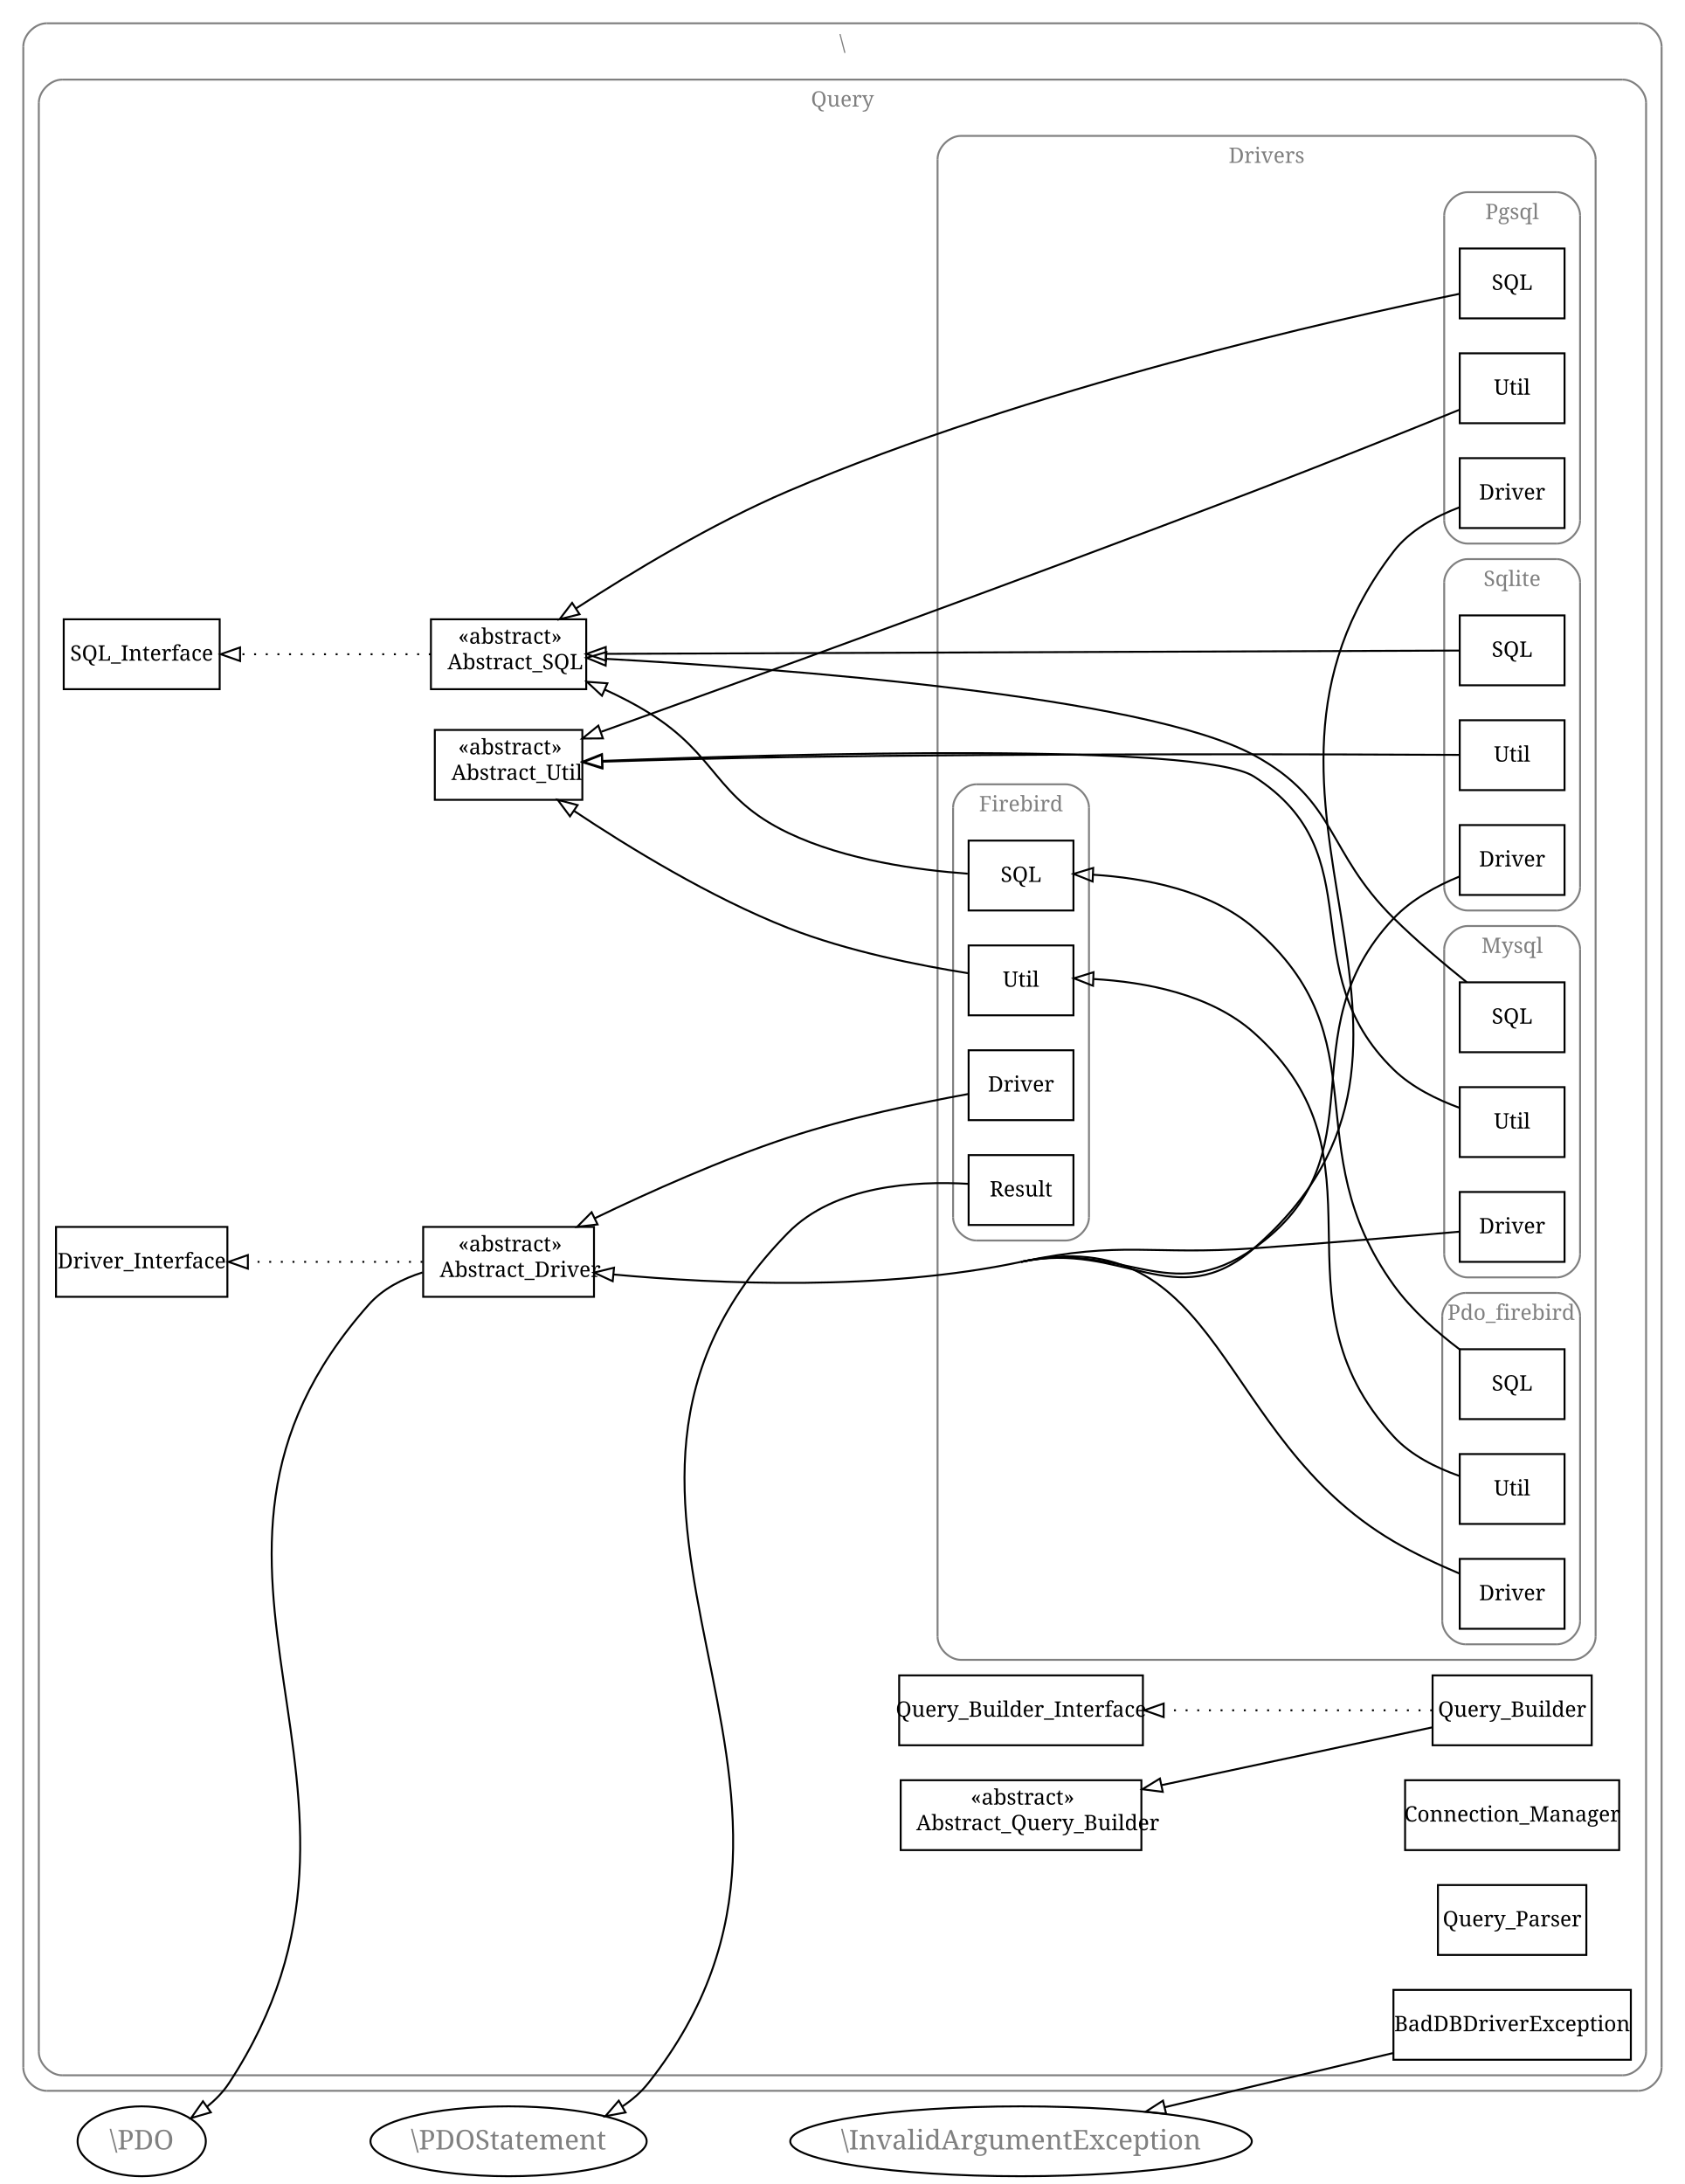
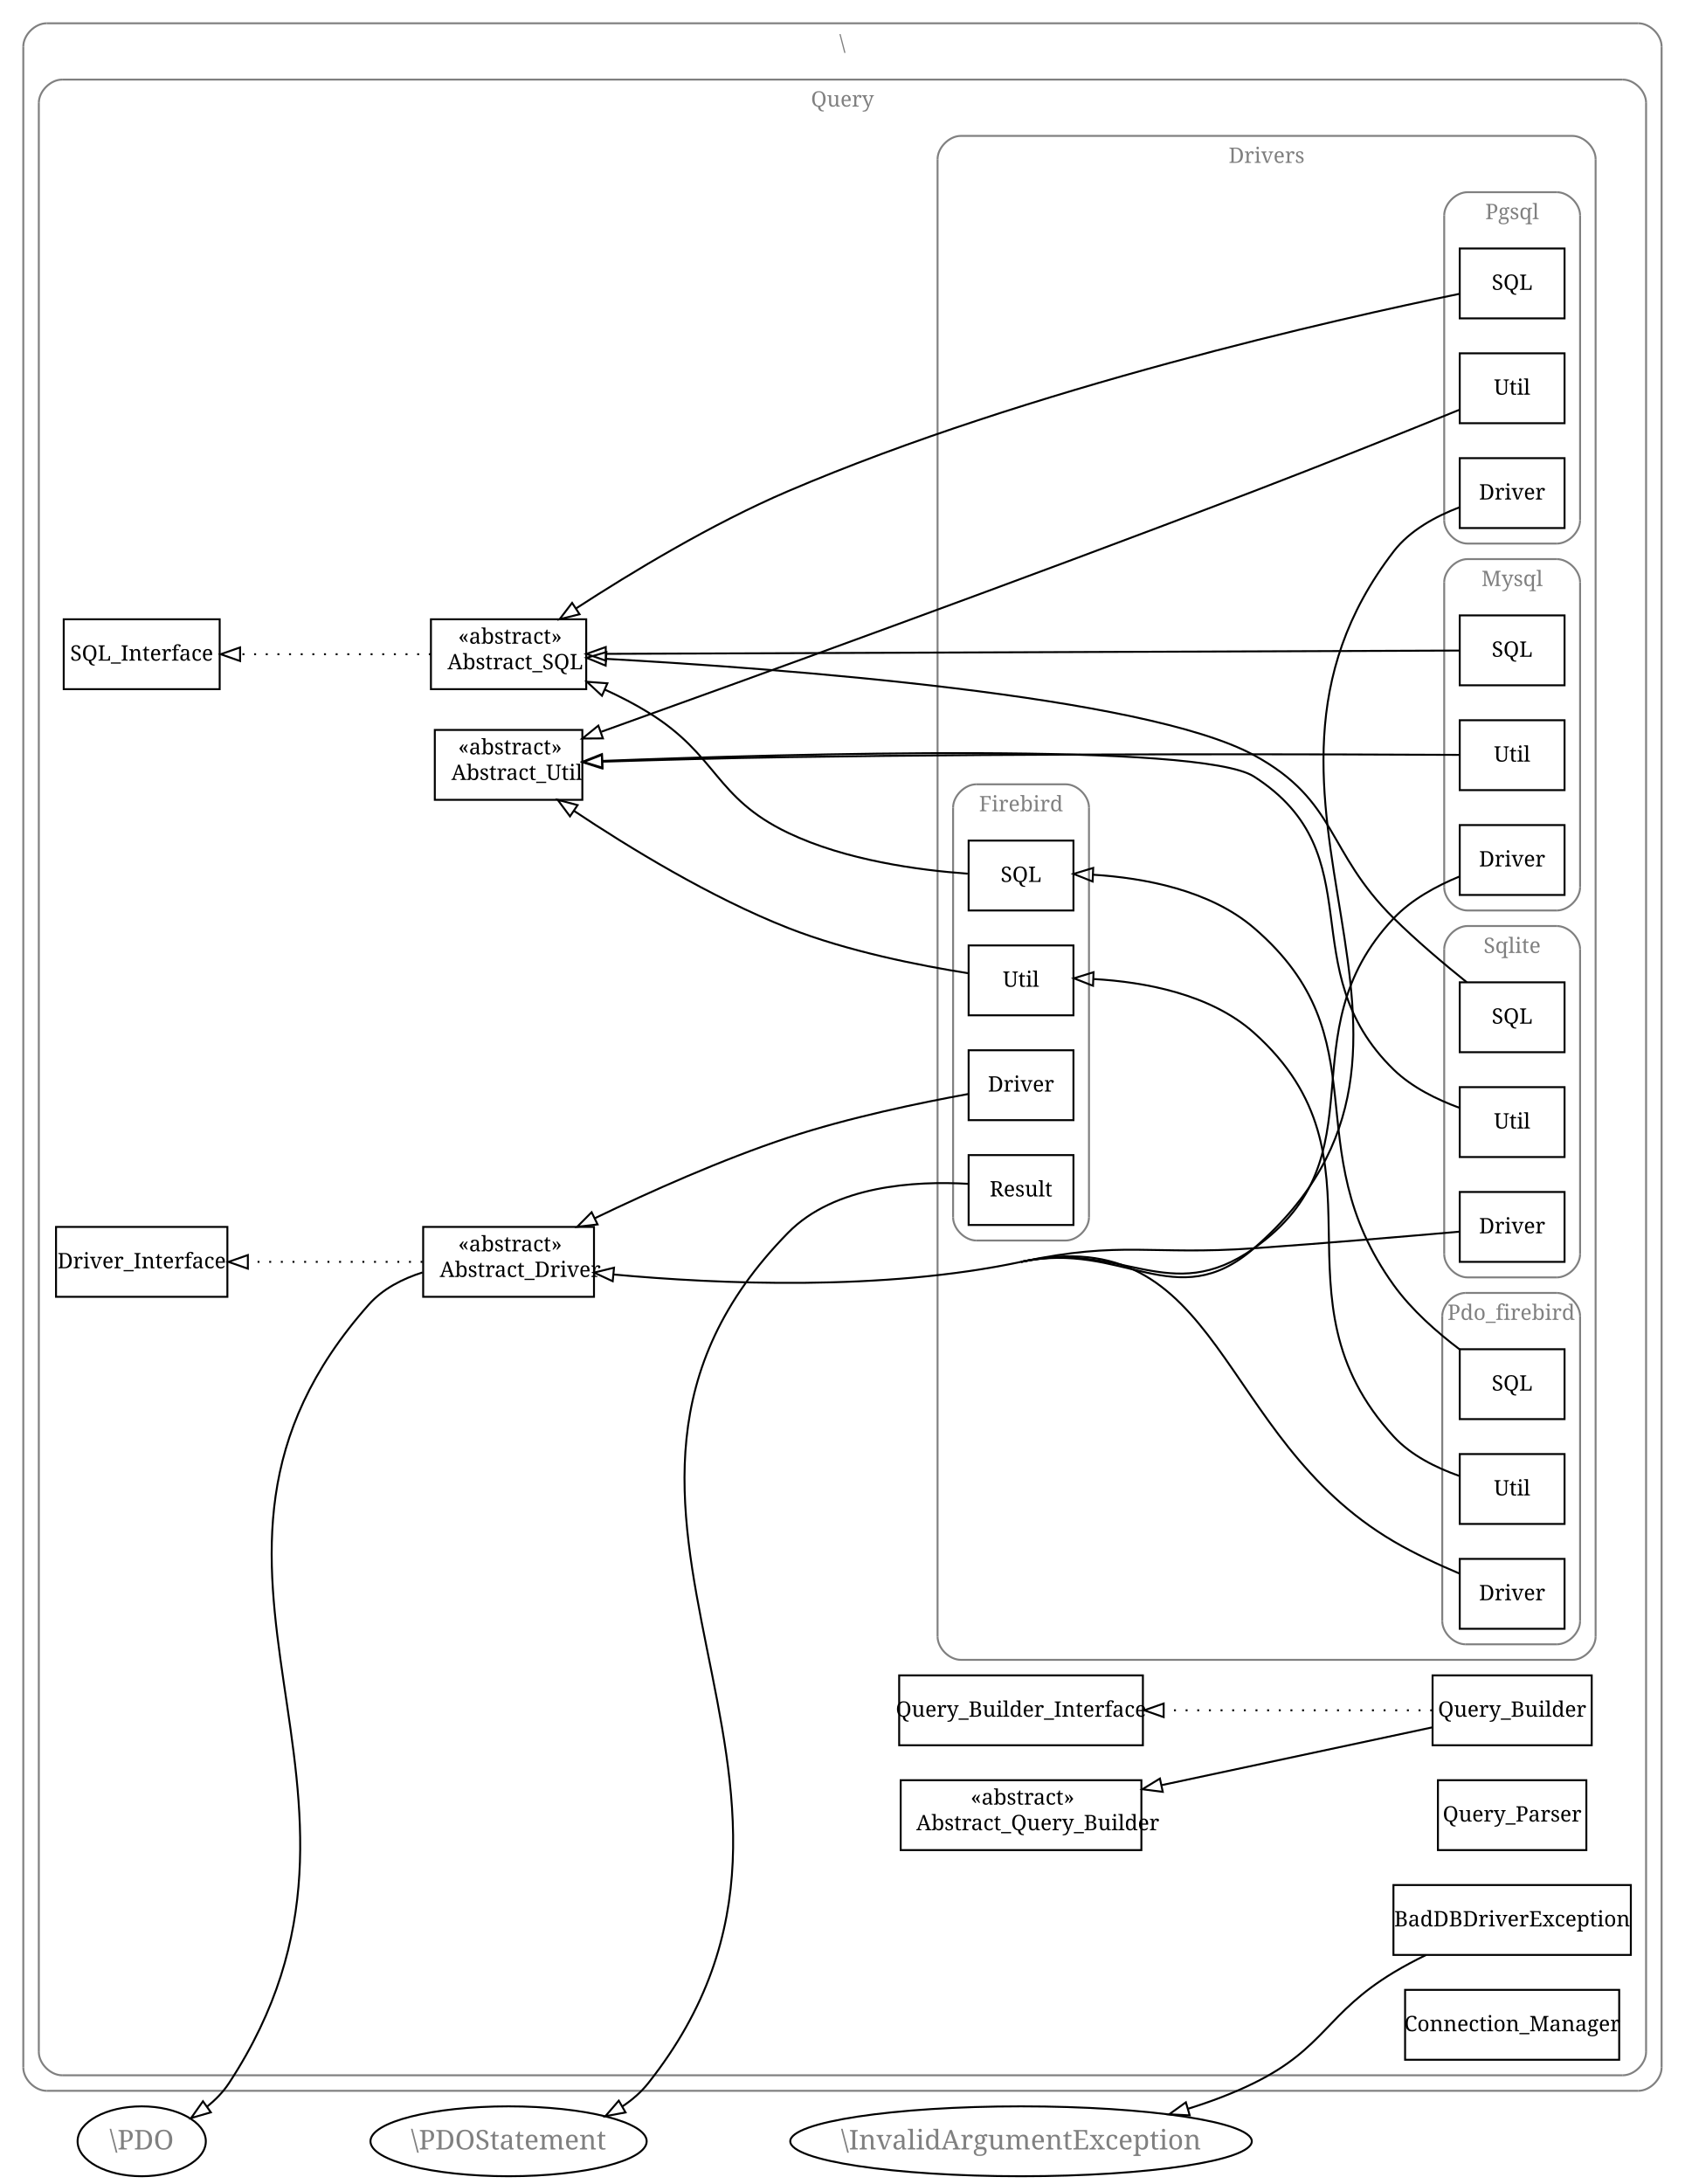
<svg xmlns="http://www.w3.org/2000/svg" width="868pt" height="1125pt" viewBox="0.00 0.00 868.00 1125.00">
  <g id="graph1" class="graph" transform="scale(1 1) rotate(0) translate(4 1121)">
    <polygon fill="white" stroke="white" points="-4,5 -4,-1121 865,-1121 865,5 -4,5" />
    <g id="graph2" class="cluster">
      <polyline fill="none" stroke="gray" points="20,-44 840,-44 " />
      <path fill="none" stroke="gray" d="M840,-44C846,-44 852,-50 852,-56" />
      <polyline fill="none" stroke="gray" points="852,-56 852,-1097 " />
      <path fill="none" stroke="gray" d="M852,-1097C852,-1103 846,-1109 840,-1109" />
      <polyline fill="none" stroke="gray" points="840,-1109 20,-1109 " />
      <path fill="none" stroke="gray" d="M20,-1109C14,-1109 8,-1103 8,-1097" />
      <polyline fill="none" stroke="gray" points="8,-1097 8,-56 " />
      <path fill="none" stroke="gray" d="M8,-56C8,-50 14,-44 20,-44" />
      <text text-anchor="middle" x="430" y="-1095.1" font-family="Times Roman,serif" font-size="11.00" fill="gray">\</text>
    </g>
    <g id="graph3" class="cluster">
      <polyline fill="none" stroke="gray" points="28,-52 832,-52 " />
      <path fill="none" stroke="gray" d="M832,-52C838,-52 844,-58 844,-64" />
      <polyline fill="none" stroke="gray" points="844,-64 844,-1068 " />
      <path fill="none" stroke="gray" d="M844,-1068C844,-1074 838,-1080 832,-1080" />
      <polyline fill="none" stroke="gray" points="832,-1080 28,-1080 " />
      <path fill="none" stroke="gray" d="M28,-1080C22,-1080 16,-1074 16,-1068" />
      <polyline fill="none" stroke="gray" points="16,-1068 16,-64 " />
      <path fill="none" stroke="gray" d="M16,-64C16,-58 22,-52 28,-52" />
      <text text-anchor="middle" x="430" y="-1066.1" font-family="Times Roman,serif" font-size="11.00" fill="gray">Query</text>
    </g>
    <g id="graph4" class="cluster">
      <polyline fill="none" stroke="gray" points="491,-266 806,-266 " />
      <path fill="none" stroke="gray" d="M806,-266C812,-266 818,-272 818,-278" />
      <polyline fill="none" stroke="gray" points="818,-278 818,-1039 " />
      <path fill="none" stroke="gray" d="M818,-1039C818,-1045 812,-1051 806,-1051" />
      <polyline fill="none" stroke="gray" points="806,-1051 491,-1051 " />
      <path fill="none" stroke="gray" d="M491,-1051C485,-1051 479,-1045 479,-1039" />
      <polyline fill="none" stroke="gray" points="479,-1039 479,-278 " />
      <path fill="none" stroke="gray" d="M479,-278C479,-272 485,-266 491,-266" />
      <text text-anchor="middle" x="648.5" y="-1037.1" font-family="Times Roman,serif" font-size="11.00" fill="gray">Drivers</text>
    </g>
    <g id="graph5" class="cluster">
      <polyline fill="none" stroke="gray" points="499,-482 545,-482 " />
      <path fill="none" stroke="gray" d="M545,-482C551,-482 557,-488 557,-494" />
      <polyline fill="none" stroke="gray" points="557,-494 557,-705 " />
      <path fill="none" stroke="gray" d="M557,-705C557,-711 551,-717 545,-717" />
      <polyline fill="none" stroke="gray" points="545,-717 499,-717 " />
      <path fill="none" stroke="gray" d="M499,-717C493,-717 487,-711 487,-705" />
      <polyline fill="none" stroke="gray" points="487,-705 487,-494 " />
      <path fill="none" stroke="gray" d="M487,-494C487,-488 493,-482 499,-482" />
      <text text-anchor="middle" x="522" y="-703.1" font-family="Times Roman,serif" font-size="11.00" fill="gray">Firebird</text>
    </g>
    <g id="graph6" class="cluster">
      <polyline fill="none" stroke="gray" points="752,-652 798,-652 " />
      <path fill="none" stroke="gray" d="M798,-652C804,-652 810,-658 810,-664" />
      <polyline fill="none" stroke="gray" points="810,-664 810,-821 " />
      <path fill="none" stroke="gray" d="M810,-821C810,-827 804,-833 798,-833" />
      <polyline fill="none" stroke="gray" points="798,-833 752,-833 " />
      <path fill="none" stroke="gray" d="M752,-833C746,-833 740,-827 740,-821" />
      <polyline fill="none" stroke="gray" points="740,-821 740,-664 " />
      <path fill="none" stroke="gray" d="M740,-664C740,-658 746,-652 752,-652" />
-       <text text-anchor="middle" x="775" y="-819.1" font-family="Times Roman,serif" font-size="11.00" fill="gray">Sqlite</text>
+       <text text-anchor="middle" x="775" y="-819.1" font-family="Times Roman,serif" font-size="11.00" fill="gray">Mysql</text>
    </g>
    <g id="graph7" class="cluster">
+       <polyline fill="none" stroke="gray" points="752,-841 798,-841 " />
+       <path fill="none" stroke="gray" d="M798,-841C804,-841 810,-847 810,-853" />
+       <polyline fill="none" stroke="gray" points="810,-853 810,-1010 " />
+       <path fill="none" stroke="gray" d="M810,-1010C810,-1016 804,-1022 798,-1022" />
+       <polyline fill="none" stroke="gray" points="798,-1022 752,-1022 " />
+       <path fill="none" stroke="gray" d="M752,-1022C746,-1022 740,-1016 740,-1010" />
+       <polyline fill="none" stroke="gray" points="740,-1010 740,-853 " />
+       <path fill="none" stroke="gray" d="M740,-853C740,-847 746,-841 752,-841" />
+       <text text-anchor="middle" x="775" y="-1008.1" font-family="Times Roman,serif" font-size="11.00" fill="gray">Pgsql</text>
+     </g>
+     <g id="graph8" class="cluster">
+       <polyline fill="none" stroke="gray" points="752,-463 798,-463 " />
+       <path fill="none" stroke="gray" d="M798,-463C804,-463 810,-469 810,-475" />
+       <polyline fill="none" stroke="gray" points="810,-475 810,-632 " />
+       <path fill="none" stroke="gray" d="M810,-632C810,-638 804,-644 798,-644" />
+       <polyline fill="none" stroke="gray" points="798,-644 752,-644 " />
+       <path fill="none" stroke="gray" d="M752,-644C746,-644 740,-638 740,-632" />
+       <polyline fill="none" stroke="gray" points="740,-632 740,-475 " />
+       <path fill="none" stroke="gray" d="M740,-475C740,-469 746,-463 752,-463" />
+       <text text-anchor="middle" x="775" y="-630.1" font-family="Times Roman,serif" font-size="11.00" fill="gray">Sqlite</text>
+     </g>
+     <g id="graph9" class="cluster">
      <polyline fill="none" stroke="gray" points="751,-274 798,-274 " />
      <path fill="none" stroke="gray" d="M798,-274C804,-274 810,-280 810,-286" />
      <polyline fill="none" stroke="gray" points="810,-286 810,-443 " />
      <path fill="none" stroke="gray" d="M810,-443C810,-449 804,-455 798,-455" />
      <polyline fill="none" stroke="gray" points="798,-455 751,-455 " />
      <path fill="none" stroke="gray" d="M751,-455C745,-455 739,-449 739,-443" />
      <polyline fill="none" stroke="gray" points="739,-443 739,-286 " />
      <path fill="none" stroke="gray" d="M739,-286C739,-280 745,-274 751,-274" />
      <text text-anchor="middle" x="774.5" y="-441.1" font-family="Times Roman,serif" font-size="11.00" fill="gray">Pdo_firebird</text>
    </g>
-     <g id="graph8" class="cluster">
-       <polyline fill="none" stroke="gray" points="752,-841 798,-841 " />
-       <path fill="none" stroke="gray" d="M798,-841C804,-841 810,-847 810,-853" />
-       <polyline fill="none" stroke="gray" points="810,-853 810,-1010 " />
-       <path fill="none" stroke="gray" d="M810,-1010C810,-1016 804,-1022 798,-1022" />
-       <polyline fill="none" stroke="gray" points="798,-1022 752,-1022 " />
-       <path fill="none" stroke="gray" d="M752,-1022C746,-1022 740,-1016 740,-1010" />
-       <polyline fill="none" stroke="gray" points="740,-1010 740,-853 " />
-       <path fill="none" stroke="gray" d="M740,-853C740,-847 746,-841 752,-841" />
-       <text text-anchor="middle" x="775" y="-1008.1" font-family="Times Roman,serif" font-size="11.00" fill="gray">Pgsql</text>
-     </g>
-     <g id="graph9" class="cluster">
-       <polyline fill="none" stroke="gray" points="752,-463 798,-463 " />
-       <path fill="none" stroke="gray" d="M798,-463C804,-463 810,-469 810,-475" />
-       <polyline fill="none" stroke="gray" points="810,-475 810,-632 " />
-       <path fill="none" stroke="gray" d="M810,-632C810,-638 804,-644 798,-644" />
-       <polyline fill="none" stroke="gray" points="798,-644 752,-644 " />
-       <path fill="none" stroke="gray" d="M752,-644C746,-644 740,-638 740,-632" />
-       <polyline fill="none" stroke="gray" points="740,-632 740,-475 " />
-       <path fill="none" stroke="gray" d="M740,-475C740,-469 746,-463 752,-463" />
-       <text text-anchor="middle" x="775" y="-630.1" font-family="Times Roman,serif" font-size="11.00" fill="gray">Mysql</text>
-     </g>
    <g id="node5" class="node">
-       <polygon fill="none" stroke="black" points="549,-688 495,-688 495,-652 549,-652 549,-688" />
-       <text text-anchor="middle" x="522" y="-666.7" font-family="Times Roman,serif" font-size="11.00">SQL</text>
-     </g>
-     <g id="node26" class="node">
-       <polygon fill="none" stroke="black" points="298,-802 218,-802 218,-766 298,-766 298,-802" />
-       <text text-anchor="start" x="232" y="-789.433" font-family="Times Roman,serif" font-size="11.00">«abstract»</text>
-       <text text-anchor="start" x="226.5" y="-776.233" font-family="Times Roman,serif" font-size="11.00">Abstract_SQL</text>
-     </g>
-     <g id="edge12" class="edge">
-       <path fill="none" stroke="black" d="M494.533,-670.957C469.361,-672.758 431.617,-677.835 402,-692 363.904,-710.22 365.938,-731.825 330,-754 323.036,-758.297 315.348,-762.237 307.665,-765.749" />
-       <polygon fill="none" stroke="black" points="306.111,-762.609 298.346,-769.816 308.911,-769.024 306.111,-762.609" />
-     </g>
-     <g id="node6" class="node">
-       <polygon fill="none" stroke="black" points="549,-526 495,-526 495,-490 549,-490 549,-526" />
-       <text text-anchor="middle" x="522" y="-504.7" font-family="Times Roman,serif" font-size="11.00">Result</text>
-     </g>
-     <g id="node43" class="node">
-       <ellipse fill="none" stroke="black" cx="258" cy="-18" rx="71.15" ry="18" />
-       <text text-anchor="middle" x="258" y="-13.8" font-family="Times Roman,serif" font-size="14.00" fill="gray">\PDOStatement</text>
-     </g>
-     <g id="edge20" class="edge">
-       <path fill="none" stroke="black" d="M494.813,-511.198C467.45,-512.776 425.964,-510.409 402,-486 263.791,-345.225 452.425,-202.697 330,-48 326.285,-43.306 321.707,-39.339 316.674,-35.987" />
-       <polygon fill="none" stroke="black" points="318.259,-32.861 307.846,-30.908 314.768,-38.929 318.259,-32.861" />
-     </g>
-     <g id="node7" class="node">
      <polygon fill="none" stroke="black" points="549,-580 495,-580 495,-544 549,-544 549,-580" />
      <text text-anchor="middle" x="522" y="-558.7" font-family="Times Roman,serif" font-size="11.00">Driver</text>
    </g>
    <g id="node31" class="node">
      <polygon fill="none" stroke="black" points="302,-489 214,-489 214,-453 302,-453 302,-489" />
      <text text-anchor="start" x="232" y="-476.433" font-family="Times Roman,serif" font-size="11.00">«abstract»</text>
      <text text-anchor="start" x="222.5" y="-463.233" font-family="Times Roman,serif" font-size="11.00">Abstract_Driver</text>
    </g>
-     <g id="edge24" class="edge">
+     <g id="edge16" class="edge">
      <path fill="none" stroke="black" d="M494.898,-557.48C470.302,-553.008 433.218,-545.337 402,-535 367.7,-523.642 330.465,-506.969 302.452,-493.489" />
      <polygon fill="none" stroke="black" points="303.847,-490.275 293.323,-489.052 300.787,-496.571 303.847,-490.275" />
    </g>
-     <g id="node8" class="node">
+     <g id="node6" class="node">
+       <polygon fill="none" stroke="black" points="549,-526 495,-526 495,-490 549,-490 549,-526" />
+       <text text-anchor="middle" x="522" y="-504.7" font-family="Times Roman,serif" font-size="11.00">Result</text>
+     </g>
+     <g id="node42" class="node">
+       <ellipse fill="none" stroke="black" cx="258" cy="-18" rx="71.15" ry="18" />
+       <text text-anchor="middle" x="258" y="-13.8" font-family="Times Roman,serif" font-size="14.00" fill="gray">\PDOStatement</text>
+     </g>
+     <g id="edge18" class="edge">
+       <path fill="none" stroke="black" d="M494.813,-511.198C467.45,-512.776 425.964,-510.409 402,-486 263.791,-345.225 452.425,-202.697 330,-48 326.285,-43.306 321.707,-39.339 316.674,-35.987" />
+       <polygon fill="none" stroke="black" points="318.259,-32.861 307.846,-30.908 314.768,-38.929 318.259,-32.861" />
+     </g>
+     <g id="node7" class="node">
      <polygon fill="none" stroke="black" points="549,-634 495,-634 495,-598 549,-598 549,-634" />
      <text text-anchor="middle" x="522" y="-612.7" font-family="Times Roman,serif" font-size="11.00">Util</text>
    </g>
-     <g id="node25" class="node">
+     <g id="node30" class="node">
      <polygon fill="none" stroke="black" points="296,-745 220,-745 220,-709 296,-709 296,-745" />
      <text text-anchor="start" x="232" y="-732.433" font-family="Times Roman,serif" font-size="11.00">«abstract»</text>
      <text text-anchor="start" x="228.5" y="-719.233" font-family="Times Roman,serif" font-size="11.00">Abstract_Util</text>
    </g>
-     <g id="edge26" class="edge">
+     <g id="edge20" class="edge">
      <path fill="none" stroke="black" d="M494.605,-619.711C469.813,-623.638 432.604,-630.964 402,-643 361.969,-658.743 319.883,-684.519 291.621,-703.372" />
      <polygon fill="none" stroke="black" points="289.641,-700.486 283.311,-708.982 293.558,-706.288 289.641,-700.486" />
+     </g>
+     <g id="node8" class="node">
+       <polygon fill="none" stroke="black" points="549,-688 495,-688 495,-652 549,-652 549,-688" />
+       <text text-anchor="middle" x="522" y="-666.7" font-family="Times Roman,serif" font-size="11.00">SQL</text>
+     </g>
+     <g id="node32" class="node">
+       <polygon fill="none" stroke="black" points="298,-802 218,-802 218,-766 298,-766 298,-802" />
+       <text text-anchor="start" x="232" y="-789.433" font-family="Times Roman,serif" font-size="11.00">«abstract»</text>
+       <text text-anchor="start" x="226.5" y="-776.233" font-family="Times Roman,serif" font-size="11.00">Abstract_SQL</text>
+     </g>
+     <g id="edge22" class="edge">
+       <path fill="none" stroke="black" d="M494.533,-670.957C469.361,-672.758 431.617,-677.835 402,-692 363.904,-710.22 365.938,-731.825 330,-754 323.036,-758.297 315.348,-762.237 307.665,-765.749" />
+       <polygon fill="none" stroke="black" points="306.111,-762.609 298.346,-769.816 308.911,-769.024 306.111,-762.609" />
    </g>
    <g id="node10" class="node">
      <polygon fill="none" stroke="black" points="802,-696 748,-696 748,-660 802,-660 802,-696" />
      <text text-anchor="middle" x="775" y="-674.7" font-family="Times Roman,serif" font-size="11.00">Driver</text>
    </g>
-     <g id="edge16" class="edge">
+     <g id="edge24" class="edge">
      <path fill="none" stroke="black" d="M747.738,-669.448C736.119,-664.673 723.16,-657.692 714,-648 657.64,-588.366 709.055,-525.289 642,-478 598.341,-447.211 574.259,-482.095 522,-471" />
    </g>
    <g id="node11" class="node">
      <polygon fill="none" stroke="black" points="802,-804 748,-804 748,-768 802,-768 802,-804" />
      <text text-anchor="middle" x="775" y="-782.7" font-family="Times Roman,serif" font-size="11.00">SQL</text>
    </g>
-     <g id="edge36" class="edge">
+     <g id="edge26" class="edge">
      <path fill="none" stroke="black" d="M747.932,-785.895C665.392,-785.576 415.976,-784.611 308.343,-784.195" />
      <polygon fill="none" stroke="black" points="308.087,-780.694 298.073,-784.155 308.06,-787.694 308.087,-780.694" />
    </g>
    <g id="node12" class="node">
      <polygon fill="none" stroke="black" points="802,-750 748,-750 748,-714 802,-714 802,-750" />
      <text text-anchor="middle" x="775" y="-728.7" font-family="Times Roman,serif" font-size="11.00">Util</text>
    </g>
-     <g id="edge38" class="edge">
+     <g id="edge28" class="edge">
      <path fill="none" stroke="black" d="M747.853,-732.16C686.317,-732.473 531.499,-732.972 402,-731 370.18,-730.515 334.416,-729.524 306.49,-728.65" />
      <polygon fill="none" stroke="black" points="306.302,-725.142 296.196,-728.322 306.079,-732.139 306.302,-725.142" />
    </g>
    <g id="node14" class="node">
-       <polygon fill="none" stroke="black" points="802,-426 748,-426 748,-390 802,-390 802,-426" />
-       <text text-anchor="middle" x="775" y="-404.7" font-family="Times Roman,serif" font-size="11.00">SQL</text>
-     </g>
-     <g id="edge18" class="edge">
-       <path fill="none" stroke="black" d="M748,-425.876C736.293,-434.716 723.191,-446.226 714,-459 662.711,-530.281 708.621,-585.788 642,-643 619.218,-662.564 585.256,-668.782 559.27,-670.412" />
-       <polygon fill="none" stroke="black" points="558.876,-666.926 549.034,-670.848 559.173,-673.919 558.876,-666.926" />
+       <polygon fill="none" stroke="black" points="802,-885 748,-885 748,-849 802,-849 802,-885" />
+       <text text-anchor="middle" x="775" y="-863.7" font-family="Times Roman,serif" font-size="11.00">Driver</text>
+     </g>
+     <g id="edge30" class="edge">
+       <path fill="none" stroke="black" d="M747.714,-859.632C735.656,-855.027 722.348,-847.85 714,-837 614.763,-708.027 764.818,-584.76 642,-478 601.68,-442.951 574.259,-482.095 522,-471" />
    </g>
    <g id="node15" class="node">
+       <polygon fill="none" stroke="black" points="802,-939 748,-939 748,-903 802,-903 802,-939" />
+       <text text-anchor="middle" x="775" y="-917.7" font-family="Times Roman,serif" font-size="11.00">Util</text>
+     </g>
+     <g id="edge32" class="edge">
+       <path fill="none" stroke="black" d="M747.83,-909.921C721.01,-899.044 678.794,-882.083 642,-868 521.483,-821.871 378.593,-770.191 305.804,-744.079" />
+       <polygon fill="none" stroke="black" points="306.603,-740.647 296.008,-740.567 304.241,-747.237 306.603,-740.647" />
+     </g>
+     <g id="node16" class="node">
+       <polygon fill="none" stroke="black" points="802,-993 748,-993 748,-957 802,-957 802,-993" />
+       <text text-anchor="middle" x="775" y="-971.7" font-family="Times Roman,serif" font-size="11.00">SQL</text>
+     </g>
+     <g id="edge34" class="edge">
+       <path fill="none" stroke="black" d="M747.991,-969.672C685.45,-956.82 526.525,-921.195 402,-868 362.804,-851.256 321.051,-825.979 292.654,-807.527" />
+       <polygon fill="none" stroke="black" points="294.568,-804.597 284.287,-802.037 290.727,-810.45 294.568,-804.597" />
+     </g>
+     <g id="node18" class="node">
+       <polygon fill="none" stroke="black" points="802,-507 748,-507 748,-471 802,-471 802,-507" />
+       <text text-anchor="middle" x="775" y="-485.7" font-family="Times Roman,serif" font-size="11.00">Driver</text>
+     </g>
+     <g id="edge36" class="edge">
+       <path fill="none" stroke="black" d="M747.76,-486.553C720.887,-484.184 678.632,-480.583 642,-478 588.708,-474.242 574.259,-482.095 522,-471" />
+     </g>
+     <g id="node19" class="node">
+       <polygon fill="none" stroke="black" points="802,-615 748,-615 748,-579 802,-579 802,-615" />
+       <text text-anchor="middle" x="775" y="-593.7" font-family="Times Roman,serif" font-size="11.00">SQL</text>
+     </g>
+     <g id="edge38" class="edge">
+       <path fill="none" stroke="black" d="M751.622,-615.031C739.925,-624.425 725.785,-636.359 714,-648 679.018,-682.555 685.19,-708.496 642,-732 585.457,-762.771 398.857,-776.596 308.249,-781.615" />
+       <polygon fill="none" stroke="black" points="308.01,-778.122 298.214,-782.156 308.388,-785.112 308.01,-778.122" />
+     </g>
+     <g id="node20" class="node">
+       <polygon fill="none" stroke="black" points="802,-561 748,-561 748,-525 802,-525 802,-561" />
+       <text text-anchor="middle" x="775" y="-539.7" font-family="Times Roman,serif" font-size="11.00">Util</text>
+     </g>
+     <g id="edge40" class="edge">
+       <path fill="none" stroke="black" d="M747.947,-550.323C736.368,-554.548 723.384,-560.878 714,-570 660.69,-621.826 704.565,-680.832 642,-721 614.459,-738.682 403.276,-732.77 306.35,-729.055" />
+       <polygon fill="none" stroke="black" points="306.353,-725.552 296.224,-728.659 306.08,-732.547 306.353,-725.552" />
+     </g>
+     <g id="node22" class="node">
+       <polygon fill="none" stroke="black" points="802,-372 748,-372 748,-336 802,-336 802,-372" />
+       <text text-anchor="middle" x="775" y="-350.7" font-family="Times Roman,serif" font-size="11.00">Util</text>
+     </g>
+     <g id="edge42" class="edge">
+       <path fill="none" stroke="black" d="M747.766,-360.737C736.012,-364.866 722.938,-371.283 714,-381 647.772,-452.999 714.935,-523.804 642,-589 619.612,-609.013 585.61,-615.186 559.51,-616.686" />
+       <polygon fill="none" stroke="black" points="559.087,-613.199 549.222,-617.063 559.344,-620.194 559.087,-613.199" />
+     </g>
+     <g id="node23" class="node">
      <polygon fill="none" stroke="black" points="802,-318 748,-318 748,-282 802,-282 802,-318" />
      <text text-anchor="middle" x="775" y="-296.7" font-family="Times Roman,serif" font-size="11.00">Driver</text>
    </g>
-     <g id="edge34" class="edge">
+     <g id="edge44" class="edge">
      <path fill="none" stroke="black" d="M747.927,-310.425C737.102,-314.99 724.691,-320.734 714,-327 621.973,-380.933 626.341,-493.153 522,-471" />
      <path fill="none" stroke="black" d="M522,-471C450.608,-455.843 365.886,-459.542 312.04,-464.503" />
      <polygon fill="none" stroke="black" points="311.641,-461.026 302.025,-465.474 312.316,-467.993 311.641,-461.026" />
    </g>
-     <g id="node16" class="node">
-       <polygon fill="none" stroke="black" points="802,-372 748,-372 748,-336 802,-336 802,-372" />
-       <text text-anchor="middle" x="775" y="-350.7" font-family="Times Roman,serif" font-size="11.00">Util</text>
+     <g id="node24" class="node">
+       <polygon fill="none" stroke="black" points="802,-426 748,-426 748,-390 802,-390 802,-426" />
+       <text text-anchor="middle" x="775" y="-404.7" font-family="Times Roman,serif" font-size="11.00">SQL</text>
    </g>
    <g id="edge46" class="edge">
-       <path fill="none" stroke="black" d="M747.766,-360.737C736.012,-364.866 722.938,-371.283 714,-381 647.772,-452.999 714.935,-523.804 642,-589 619.612,-609.013 585.61,-615.186 559.51,-616.686" />
-       <polygon fill="none" stroke="black" points="559.087,-613.199 549.222,-617.063 559.344,-620.194 559.087,-613.199" />
-     </g>
-     <g id="node18" class="node">
-       <polygon fill="none" stroke="black" points="802,-885 748,-885 748,-849 802,-849 802,-885" />
-       <text text-anchor="middle" x="775" y="-863.7" font-family="Times Roman,serif" font-size="11.00">Driver</text>
-     </g>
-     <g id="edge22" class="edge">
-       <path fill="none" stroke="black" d="M747.714,-859.632C735.656,-855.027 722.348,-847.85 714,-837 614.763,-708.027 764.818,-584.76 642,-478 601.68,-442.951 574.259,-482.095 522,-471" />
-     </g>
-     <g id="node19" class="node">
-       <polygon fill="none" stroke="black" points="802,-939 748,-939 748,-903 802,-903 802,-939" />
-       <text text-anchor="middle" x="775" y="-917.7" font-family="Times Roman,serif" font-size="11.00">Util</text>
-     </g>
-     <g id="edge28" class="edge">
-       <path fill="none" stroke="black" d="M747.83,-909.921C721.01,-899.044 678.794,-882.083 642,-868 521.483,-821.871 378.593,-770.191 305.804,-744.079" />
-       <polygon fill="none" stroke="black" points="306.603,-740.647 296.008,-740.567 304.241,-747.237 306.603,-740.647" />
-     </g>
-     <g id="node20" class="node">
-       <polygon fill="none" stroke="black" points="802,-993 748,-993 748,-957 802,-957 802,-993" />
-       <text text-anchor="middle" x="775" y="-971.7" font-family="Times Roman,serif" font-size="11.00">SQL</text>
-     </g>
-     <g id="edge52" class="edge">
-       <path fill="none" stroke="black" d="M747.991,-969.672C685.45,-956.82 526.525,-921.195 402,-868 362.804,-851.256 321.051,-825.979 292.654,-807.527" />
-       <polygon fill="none" stroke="black" points="294.568,-804.597 284.287,-802.037 290.727,-810.45 294.568,-804.597" />
-     </g>
-     <g id="node22" class="node">
-       <polygon fill="none" stroke="black" points="802,-561 748,-561 748,-525 802,-525 802,-561" />
-       <text text-anchor="middle" x="775" y="-539.7" font-family="Times Roman,serif" font-size="11.00">Util</text>
-     </g>
-     <g id="edge30" class="edge">
-       <path fill="none" stroke="black" d="M747.947,-550.323C736.368,-554.548 723.384,-560.878 714,-570 660.69,-621.826 704.565,-680.832 642,-721 614.459,-738.682 403.276,-732.77 306.35,-729.055" />
-       <polygon fill="none" stroke="black" points="306.353,-725.552 296.224,-728.659 306.08,-732.547 306.353,-725.552" />
-     </g>
-     <g id="node23" class="node">
-       <polygon fill="none" stroke="black" points="802,-615 748,-615 748,-579 802,-579 802,-615" />
-       <text text-anchor="middle" x="775" y="-593.7" font-family="Times Roman,serif" font-size="11.00">SQL</text>
-     </g>
-     <g id="edge32" class="edge">
-       <path fill="none" stroke="black" d="M751.622,-615.031C739.925,-624.425 725.785,-636.359 714,-648 679.018,-682.555 685.19,-708.496 642,-732 585.457,-762.771 398.857,-776.596 308.249,-781.615" />
-       <polygon fill="none" stroke="black" points="308.01,-778.122 298.214,-782.156 308.388,-785.112 308.01,-778.122" />
-     </g>
-     <g id="node24" class="node">
-       <polygon fill="none" stroke="black" points="802,-507 748,-507 748,-471 802,-471 802,-507" />
-       <text text-anchor="middle" x="775" y="-485.7" font-family="Times Roman,serif" font-size="11.00">Driver</text>
-     </g>
-     <g id="edge40" class="edge">
-       <path fill="none" stroke="black" d="M747.76,-486.553C720.887,-484.184 678.632,-480.583 642,-478 588.708,-474.242 574.259,-482.095 522,-471" />
-     </g>
-     <g id="node34" class="node">
-       <polygon fill="none" stroke="black" points="109.173,-802 28.827,-802 28.827,-766 109.173,-766 109.173,-802" />
-       <text text-anchor="middle" x="69" y="-780.7" font-family="Times Roman,serif" font-size="11.00">SQL_Interface</text>
+       <path fill="none" stroke="black" d="M748,-425.876C736.293,-434.716 723.191,-446.226 714,-459 662.711,-530.281 708.621,-585.788 642,-643 619.218,-662.564 585.256,-668.782 559.27,-670.412" />
+       <polygon fill="none" stroke="black" points="558.876,-666.926 549.034,-670.848 559.173,-673.919 558.876,-666.926" />
+     </g>
+     <g id="node25" class="node">
+       <polygon fill="none" stroke="black" points="815.99,-258 734.01,-258 734.01,-222 815.99,-222 815.99,-258" />
+       <text text-anchor="middle" x="775" y="-236.7" font-family="Times Roman,serif" font-size="11.00">Query_Builder</text>
+     </g>
+     <g id="node29" class="node">
+       <polygon fill="none" stroke="black" points="584,-204 460,-204 460,-168 584,-168 584,-204" />
+       <text text-anchor="start" x="496" y="-191.433" font-family="Times Roman,serif" font-size="11.00">«abstract»</text>
+       <text text-anchor="start" x="468" y="-178.233" font-family="Times Roman,serif" font-size="11.00">Abstract_Query_Builder</text>
    </g>
    <g id="edge10" class="edge">
-       <path fill="none" stroke="black" stroke-dasharray="1,5" d="M217.918,-784C189.296,-784 150.572,-784 119.786,-784" />
-       <polygon fill="none" stroke="black" points="119.676,-780.5 109.676,-784 119.676,-787.5 119.676,-780.5" />
+       <path fill="none" stroke="black" d="M733.788,-231.204C696.167,-223.174 639.709,-211.124 594.543,-201.484" />
+       <polygon fill="none" stroke="black" points="595.013,-198.005 584.503,-199.34 593.552,-204.851 595.013,-198.005" />
+     </g>
+     <g id="node33" class="node">
+       <polygon fill="none" stroke="black" points="584.779,-258 459.221,-258 459.221,-222 584.779,-222 584.779,-258" />
+       <text text-anchor="middle" x="522" y="-236.7" font-family="Times Roman,serif" font-size="11.00">Query_Builder_Interface</text>
+     </g>
+     <g id="edge12" class="edge">
+       <path fill="none" stroke="black" stroke-dasharray="1,5" d="M733.788,-240C696.428,-240 640.489,-240 595.483,-240" />
+       <polygon fill="none" stroke="black" points="595.471,-236.5 585.471,-240 595.471,-243.5 595.471,-236.5" />
+     </g>
+     <g id="node26" class="node">
+       <polygon fill="none" stroke="black" points="813.234,-204 736.766,-204 736.766,-168 813.234,-168 813.234,-204" />
+       <text text-anchor="middle" x="775" y="-182.7" font-family="Times Roman,serif" font-size="11.00">Query_Parser</text>
    </g>
    <g id="node27" class="node">
-       <polygon fill="none" stroke="black" points="836.15,-96 713.85,-96 713.85,-60 836.15,-60 836.15,-96" />
-       <text text-anchor="middle" x="775" y="-74.7" font-family="Times Roman,serif" font-size="11.00">BadDBDriverException</text>
+       <polygon fill="none" stroke="black" points="836.15,-150 713.85,-150 713.85,-114 836.15,-114 836.15,-150" />
+       <text text-anchor="middle" x="775" y="-128.7" font-family="Times Roman,serif" font-size="11.00">BadDBDriverException</text>
    </g>
    <g id="node39" class="node">
      <ellipse fill="none" stroke="black" cx="522" cy="-18" rx="118.883" ry="18" />
      <text text-anchor="middle" x="522" y="-13.8" font-family="Times Roman,serif" font-size="14.00" fill="gray">\InvalidArgumentException</text>
    </g>
    <g id="edge14" class="edge">
-       <path fill="none" stroke="black" d="M713.756,-63.476C678.315,-55.071 633.463,-44.434 596.05,-35.561" />
-       <polygon fill="none" stroke="black" points="596.748,-32.13 586.211,-33.228 595.133,-38.941 596.748,-32.13" />
+       <path fill="none" stroke="black" d="M730.674,-113.977C724.948,-111.189 719.255,-108.172 714,-105 679.06,-83.905 678.62,-66.021 642,-48 631.388,-42.778 619.787,-38.414 608.115,-34.781" />
+       <polygon fill="none" stroke="black" points="608.894,-31.362 598.313,-31.898 606.919,-38.078 608.894,-31.362" />
    </g>
    <g id="node28" class="node">
-       <polygon fill="none" stroke="black" points="584,-204 460,-204 460,-168 584,-168 584,-204" />
-       <text text-anchor="start" x="496" y="-191.433" font-family="Times Roman,serif" font-size="11.00">«abstract»</text>
-       <text text-anchor="start" x="468" y="-178.233" font-family="Times Roman,serif" font-size="11.00">Abstract_Query_Builder</text>
-     </g>
-     <g id="node29" class="node">
-       <polygon fill="none" stroke="black" points="830.151,-204 719.849,-204 719.849,-168 830.151,-168 830.151,-204" />
-       <text text-anchor="middle" x="775" y="-182.7" font-family="Times Roman,serif" font-size="11.00">Connection_Manager</text>
-     </g>
-     <g id="node30" class="node">
-       <polygon fill="none" stroke="black" points="813.234,-150 736.766,-150 736.766,-114 813.234,-114 813.234,-150" />
-       <text text-anchor="middle" x="775" y="-128.7" font-family="Times Roman,serif" font-size="11.00">Query_Parser</text>
-     </g>
-     <g id="node33" class="node">
+       <polygon fill="none" stroke="black" points="830.151,-96 719.849,-96 719.849,-60 830.151,-60 830.151,-96" />
+       <text text-anchor="middle" x="775" y="-74.7" font-family="Times Roman,serif" font-size="11.00">Connection_Manager</text>
+     </g>
+     <g id="node34" class="node">
      <polygon fill="none" stroke="black" points="113.138,-489 24.862,-489 24.862,-453 113.138,-453 113.138,-489" />
      <text text-anchor="middle" x="69" y="-467.7" font-family="Times Roman,serif" font-size="11.00">Driver_Interface</text>
    </g>
-     <g id="edge44" class="edge">
+     <g id="edge50" class="edge">
      <path fill="none" stroke="black" stroke-dasharray="1,5" d="M213.688,-471C186.868,-471 152.45,-471 123.912,-471" />
      <polygon fill="none" stroke="black" points="123.689,-467.5 113.689,-471 123.689,-474.5 123.689,-467.5" />
    </g>
-     <g id="node55" class="node">
+     <g id="node58" class="node">
      <ellipse fill="none" stroke="black" cx="69" cy="-18" rx="33.031" ry="18" />
      <text text-anchor="middle" x="69" y="-13.8" font-family="Times Roman,serif" font-size="14.00" fill="gray">\PDO</text>
    </g>
-     <g id="edge42" class="edge">
+     <g id="edge48" class="edge">
      <path fill="none" stroke="black" d="M213.664,-465.554C203.302,-462.278 193.202,-457.113 186,-449 65.795,-313.582 213.266,-199.438 114,-48 110.976,-43.386 106.97,-39.31 102.592,-35.768" />
      <polygon fill="none" stroke="black" points="104.618,-32.915 94.441,-29.968 100.559,-38.618 104.618,-32.915" />
    </g>
-     <g id="node32" class="node">
-       <polygon fill="none" stroke="black" points="815.99,-258 734.01,-258 734.01,-222 815.99,-222 815.99,-258" />
-       <text text-anchor="middle" x="775" y="-236.7" font-family="Times Roman,serif" font-size="11.00">Query_Builder</text>
-     </g>
-     <g id="edge48" class="edge">
-       <path fill="none" stroke="black" d="M733.788,-231.204C696.167,-223.174 639.709,-211.124 594.543,-201.484" />
-       <polygon fill="none" stroke="black" points="595.013,-198.005 584.503,-199.34 593.552,-204.851 595.013,-198.005" />
-     </g>
    <g id="node35" class="node">
-       <polygon fill="none" stroke="black" points="584.779,-258 459.221,-258 459.221,-222 584.779,-222 584.779,-258" />
-       <text text-anchor="middle" x="522" y="-236.7" font-family="Times Roman,serif" font-size="11.00">Query_Builder_Interface</text>
-     </g>
-     <g id="edge50" class="edge">
-       <path fill="none" stroke="black" stroke-dasharray="1,5" d="M733.788,-240C696.428,-240 640.489,-240 595.483,-240" />
-       <polygon fill="none" stroke="black" points="595.471,-236.5 585.471,-240 595.471,-243.5 595.471,-236.5" />
+       <polygon fill="none" stroke="black" points="109.173,-802 28.827,-802 28.827,-766 109.173,-766 109.173,-802" />
+       <text text-anchor="middle" x="69" y="-780.7" font-family="Times Roman,serif" font-size="11.00">SQL_Interface</text>
+     </g>
+     <g id="edge52" class="edge">
+       <path fill="none" stroke="black" stroke-dasharray="1,5" d="M217.918,-784C189.296,-784 150.572,-784 119.786,-784" />
+       <polygon fill="none" stroke="black" points="119.676,-780.5 109.676,-784 119.676,-787.5 119.676,-780.5" />
    </g>
  </g>
</svg>
